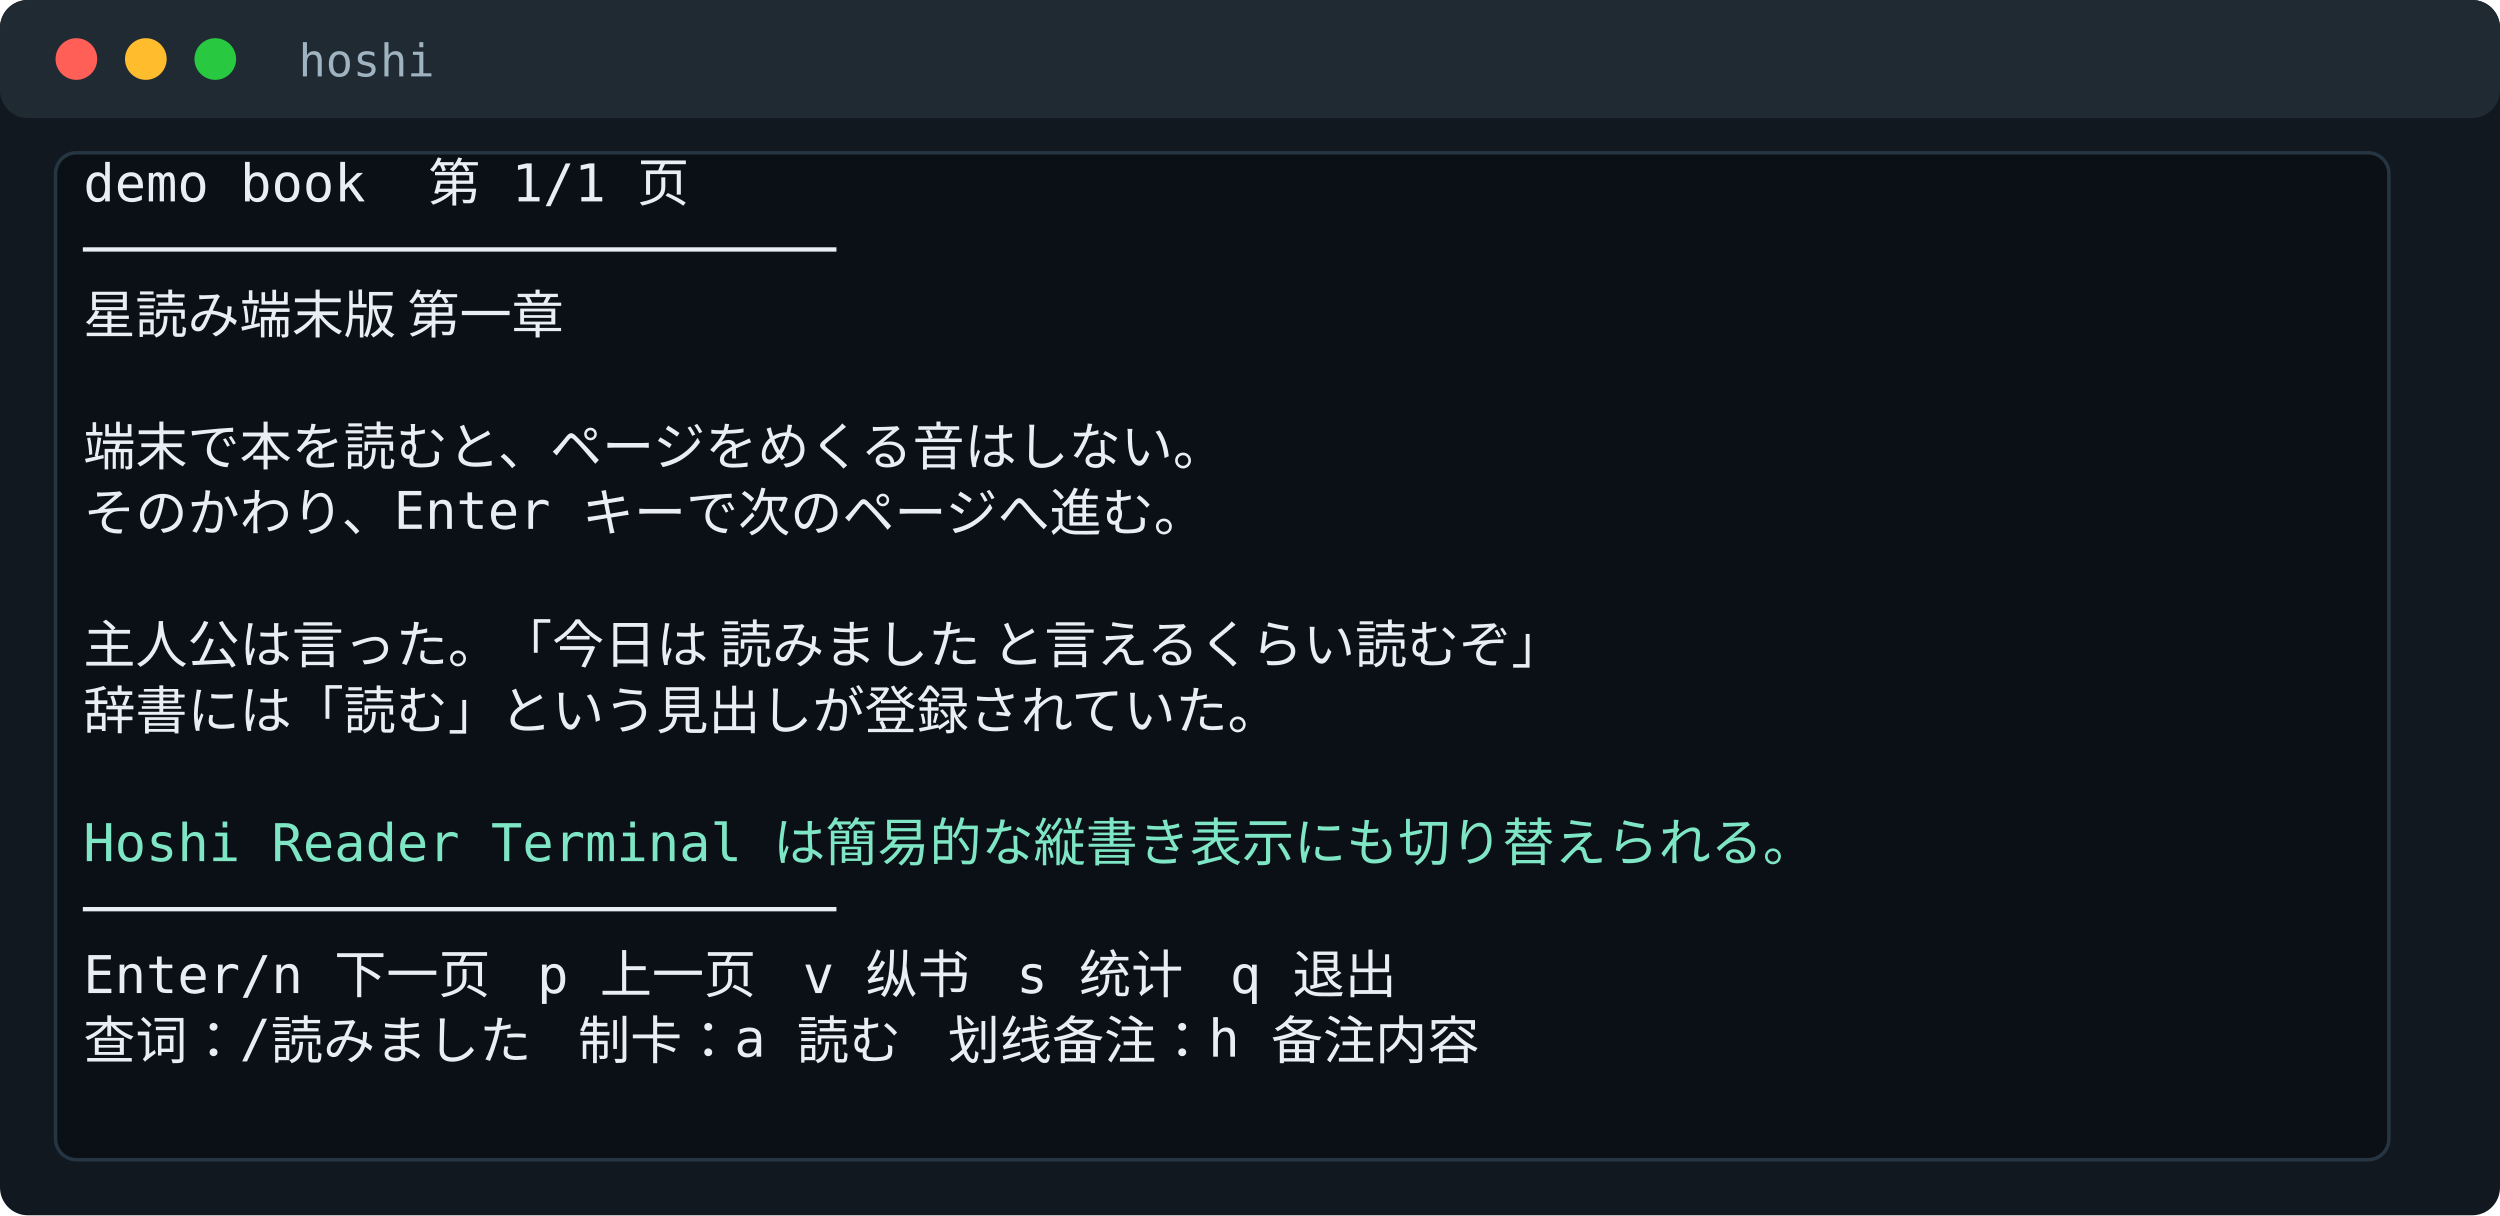
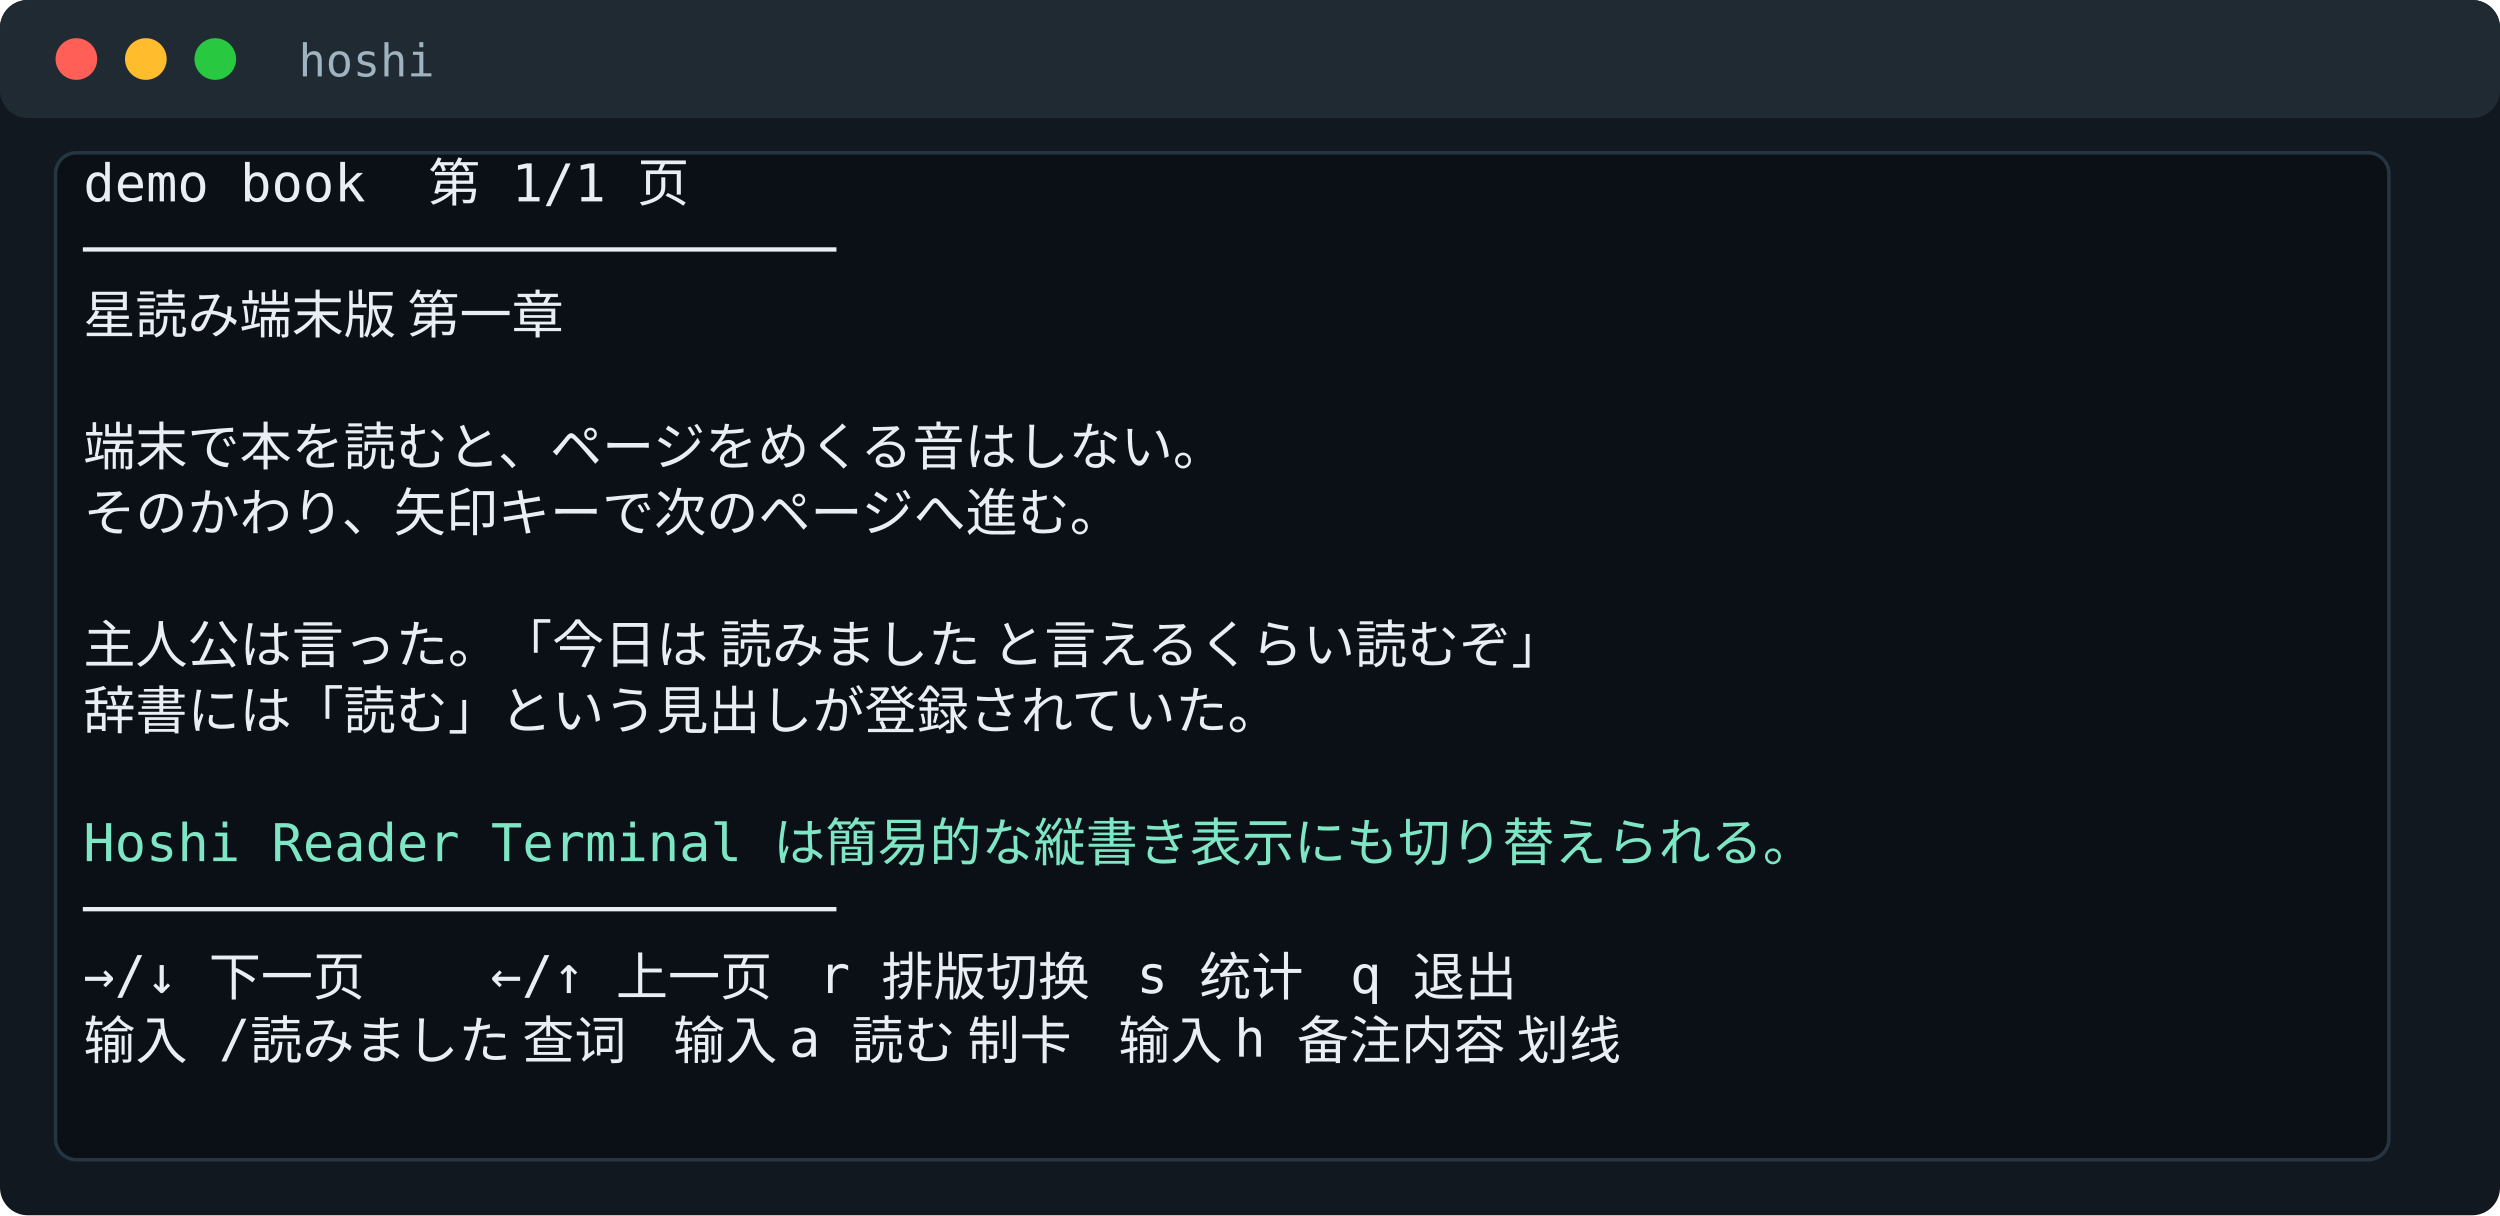
<svg xmlns="http://www.w3.org/2000/svg" width="720" height="350" viewBox="0 0 720 350" role="img" aria-label="Hoshi Reader Terminal screenshot">
  <rect width="720" height="350" rx="8" fill="#111820" />
  <rect x="0" y="0" width="720" height="34" rx="8" fill="#202a33" />
  <circle cx="22" cy="17" r="6" fill="#ff5f57" />
  <circle cx="42" cy="17" r="6" fill="#ffbd2e" />
  <circle cx="62" cy="17" r="6" fill="#28c840" />
  <text x="86" y="22" fill="#9fb4c0" font-family="SFMono-Regular, Menlo, Consolas, monospace" font-size="13">hoshi</text>
  <rect x="16" y="44" width="672" height="290" rx="6" fill="#0b1016" stroke="#263542" />
  <text x="24" y="58" fill="#e8eef2" font-family="SFMono-Regular, Menlo, Consolas, monospace" font-size="15" xml:space="preserve">demo book  第 1/1 页</text>
  <text x="24" y="77" fill="#e8eef2" font-family="SFMono-Regular, Menlo, Consolas, monospace" font-size="15" xml:space="preserve">────────────────────────</text>
  <text x="24" y="96" fill="#e8eef2" font-family="SFMono-Regular, Menlo, Consolas, monospace" font-size="15" xml:space="preserve">星読み端末版 第一章</text>
  <text x="24" y="115" fill="#e8eef2" font-family="SFMono-Regular, Menlo, Consolas, monospace" font-size="15" xml:space="preserve" />
  <text x="24" y="134" fill="#e8eef2" font-family="SFMono-Regular, Menlo, Consolas, monospace" font-size="15" xml:space="preserve">端末で本を読むと、ページをめくる音はしない。</text>
-   <text x="24" y="153" fill="#e8eef2" font-family="SFMono-Regular, Menlo, Consolas, monospace" font-size="15" xml:space="preserve">そのかわり、Enter キーで次のページへ進む。</text>
+   <text x="24" y="153" fill="#e8eef2" font-family="SFMono-Regular, Menlo, Consolas, monospace" font-size="15" xml:space="preserve">そのかわり、矢印キーで次のページへ進む。</text>
  <text x="24" y="172" fill="#e8eef2" font-family="SFMono-Regular, Menlo, Consolas, monospace" font-size="15" xml:space="preserve" />
  <text x="24" y="191" fill="#e8eef2" font-family="SFMono-Regular, Menlo, Consolas, monospace" font-size="15" xml:space="preserve">主人公は言った。「今日は 読みました と言えるくらい読むぞ」</text>
  <text x="24" y="210" fill="#e8eef2" font-family="SFMono-Regular, Menlo, Consolas, monospace" font-size="15" xml:space="preserve">辞書には「読む」という見出しが登録されていた。</text>
  <text x="24" y="229" fill="#e8eef2" font-family="SFMono-Regular, Menlo, Consolas, monospace" font-size="15" xml:space="preserve" />
  <text x="24" y="248" fill="#7ee6c4" font-family="SFMono-Regular, Menlo, Consolas, monospace" font-size="15" xml:space="preserve">Hoshi Reader Terminal は簡易的な縦書き表示にも切り替えられる。</text>
  <text x="24" y="267" fill="#e8eef2" font-family="SFMono-Regular, Menlo, Consolas, monospace" font-size="15" xml:space="preserve">────────────────────────</text>
-   <text x="24" y="286" fill="#e8eef2" font-family="SFMono-Regular, Menlo, Consolas, monospace" font-size="15" xml:space="preserve">Enter/n 下一页    p 上一页    v 纵书    s 统计    q 退出</text>
-   <text x="24" y="305" fill="#e8eef2" font-family="SFMono-Regular, Menlo, Consolas, monospace" font-size="15" xml:space="preserve">查词：/読みました    制卡：a 読む    划线备注：h 备注内容</text>
+   <text x="24" y="286" fill="#e8eef2" font-family="SFMono-Regular, Menlo, Consolas, monospace" font-size="15" xml:space="preserve">→/↓ 下一页    ←/↑ 上一页    r 排版切换    s 统计    q 退出</text>
+   <text x="24" y="305" fill="#e8eef2" font-family="SFMono-Regular, Menlo, Consolas, monospace" font-size="15" xml:space="preserve">输入 /読みました 查词    输入 a 読む 制卡    输入 h 备注内容 划线</text>
</svg>
